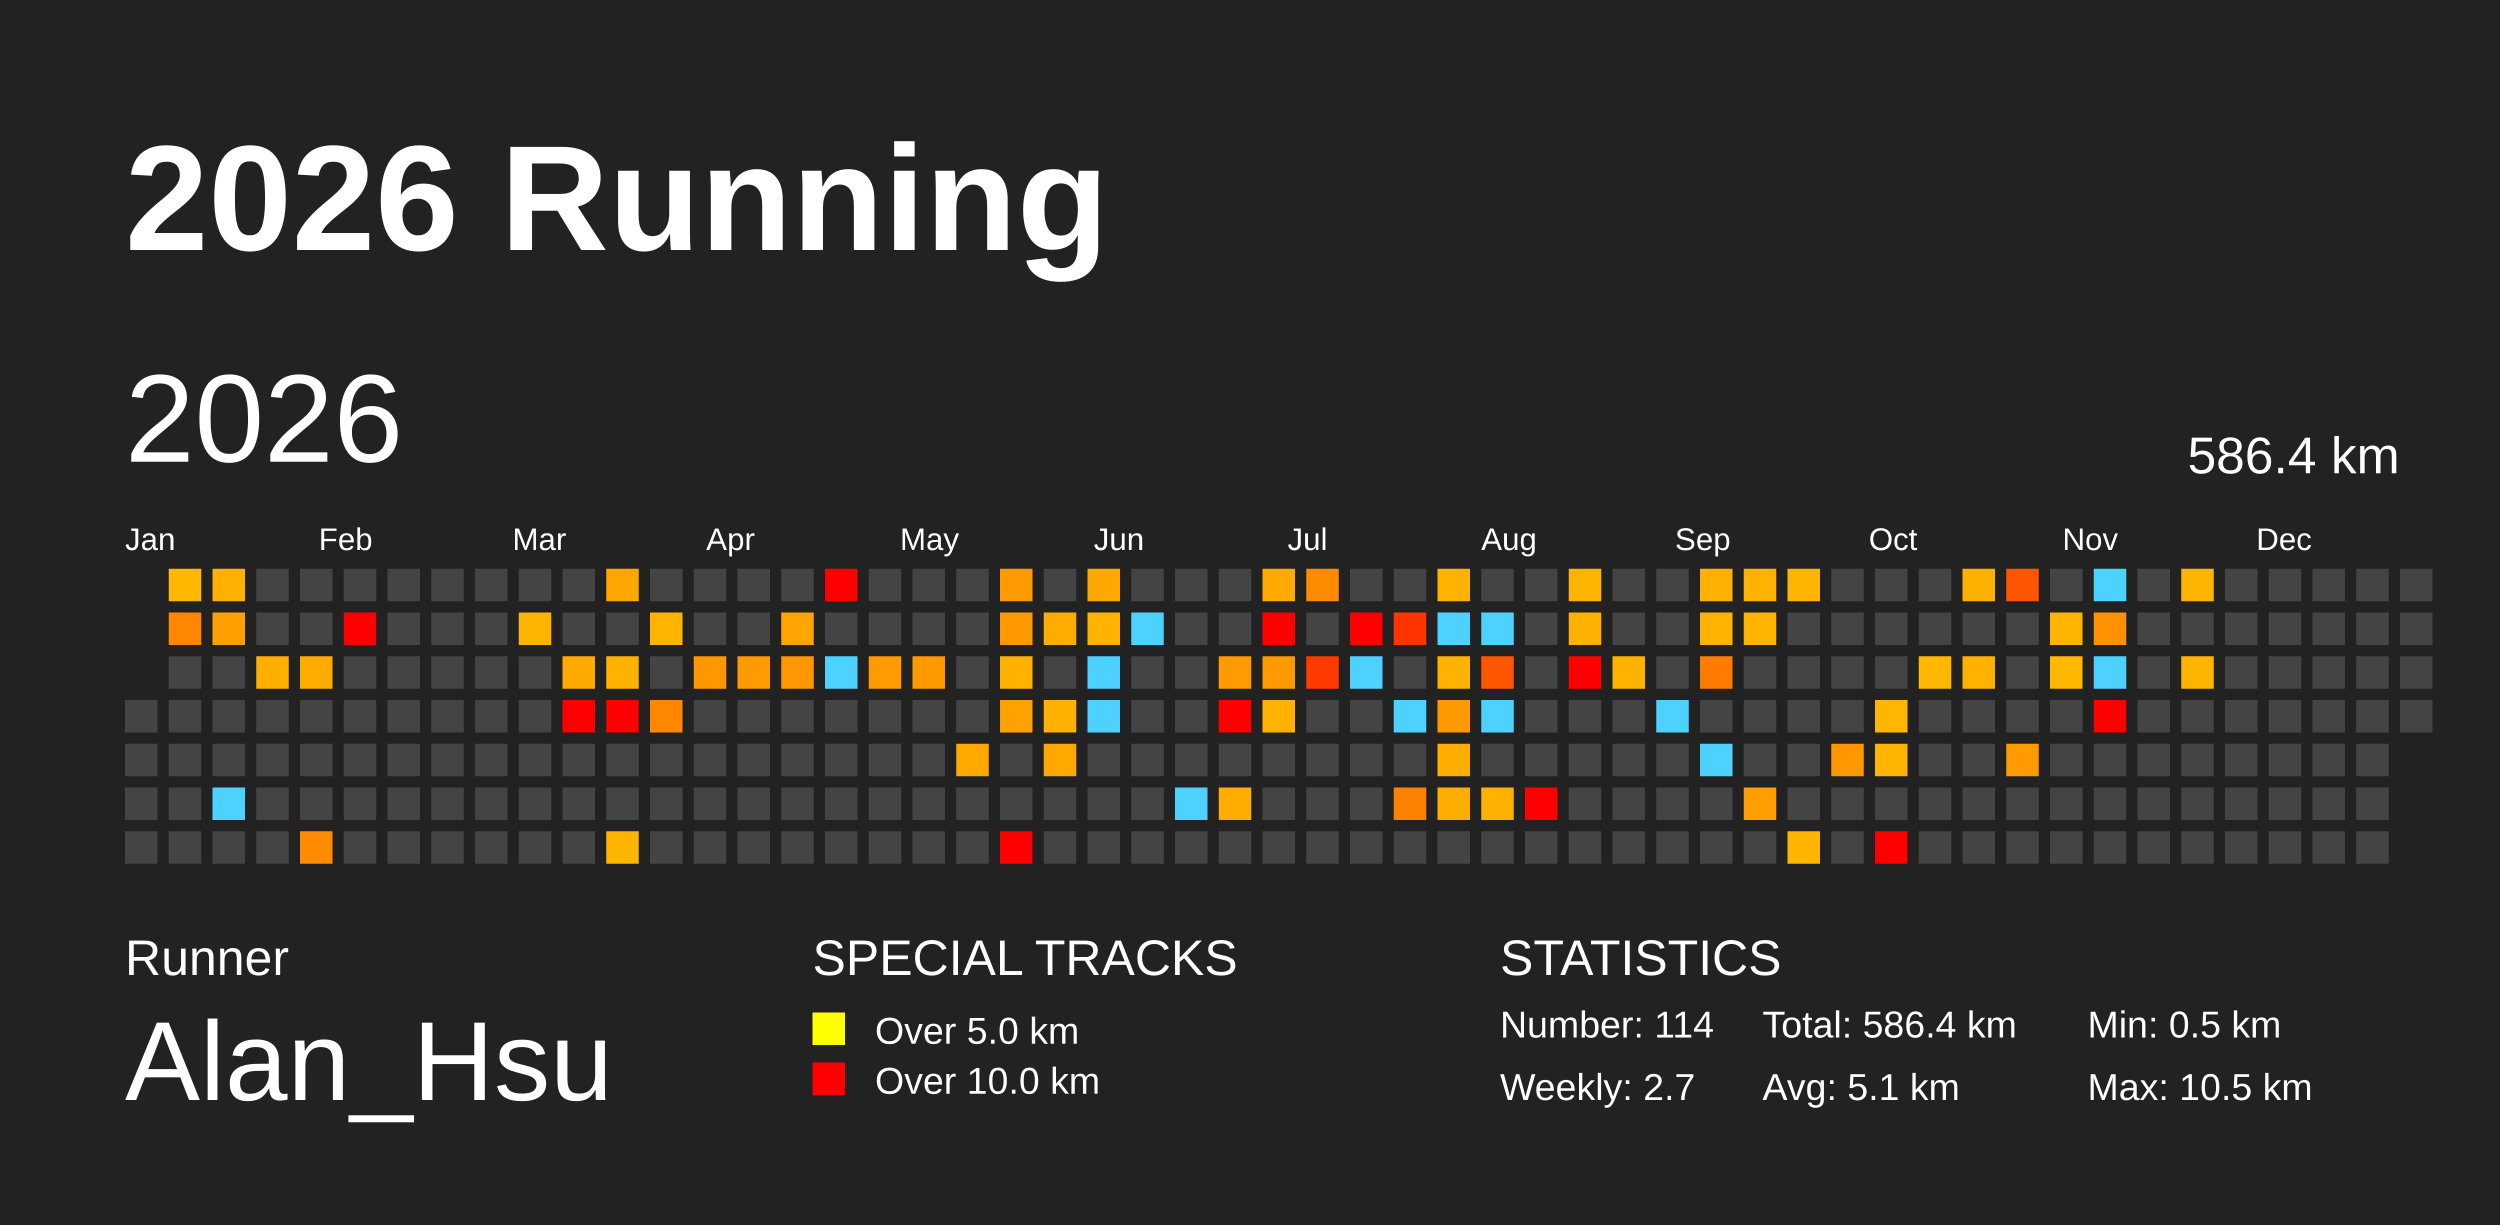
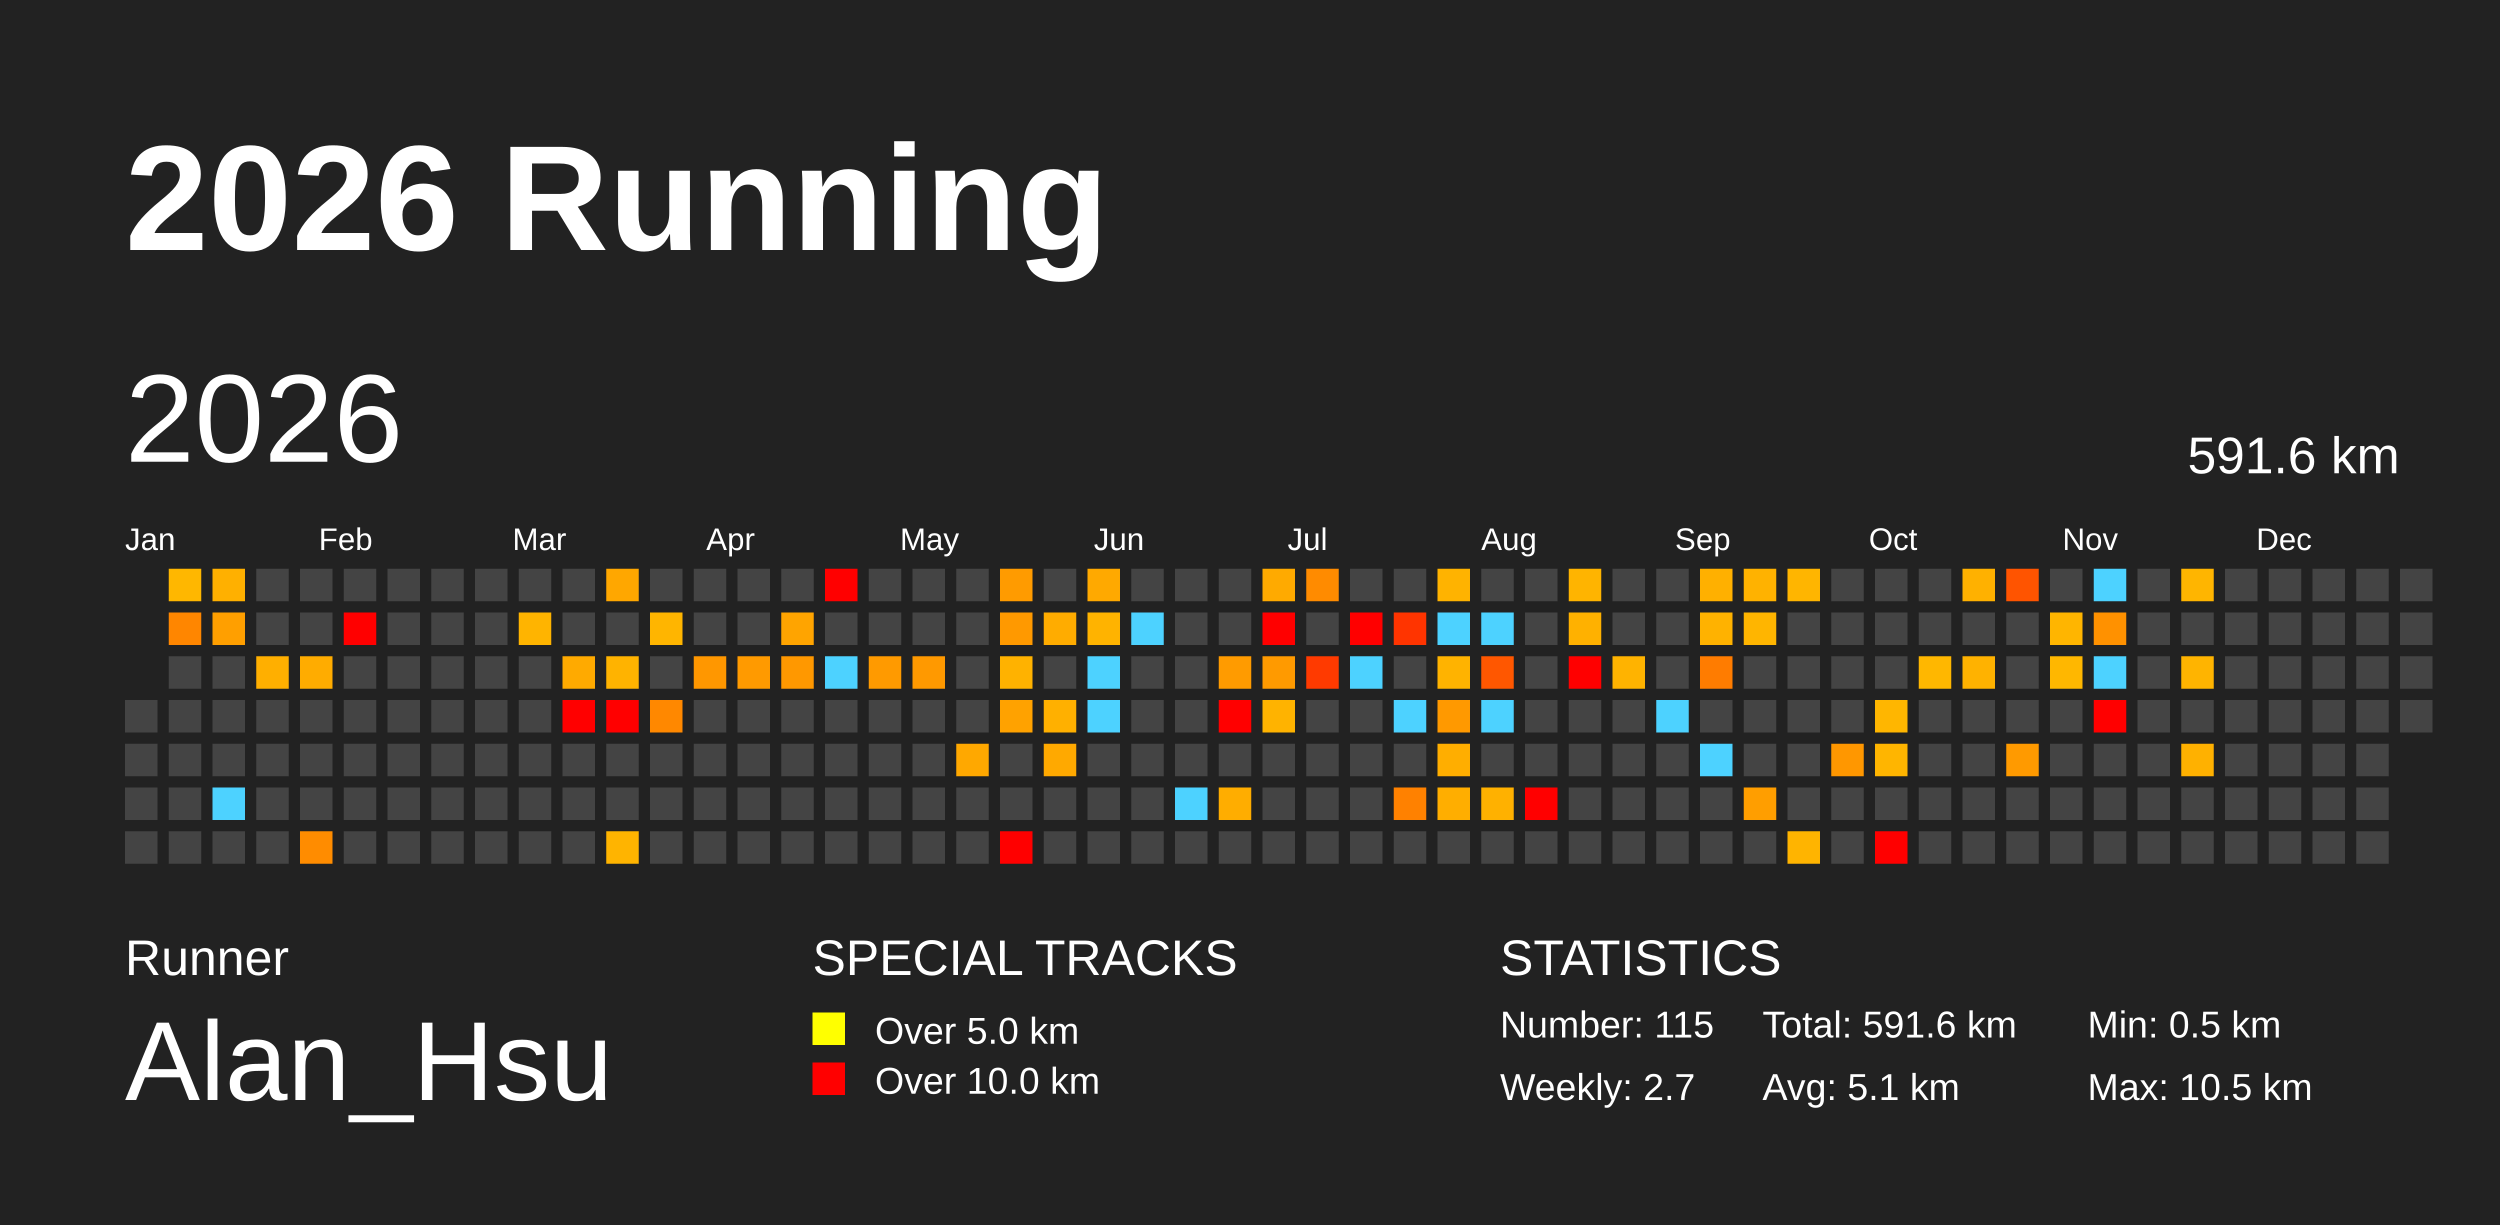
<svg xmlns="http://www.w3.org/2000/svg" baseProfile="full" height="98mm" version="1.1" viewBox="0,0,200,98" width="200mm">
  <defs />
  <rect fill="#222222" height="98" width="200" x="0" y="0" />
  <text fill="#FFFFFF" style="font-size:12px; font-family:Arial; font-weight:bold;" x="10" y="20">2026 Running</text>
  <text fill="#FFFFFF" style="font-size:4px; font-family:Arial" x="10" y="78">Runner</text>
  <text fill="#FFFFFF" style="font-size:9px; font-family:Arial" x="10" y="88">Alan_Hsu</text>
  <text fill="#FFFFFF" style="font-size:4px; font-family:Arial" x="65" y="78">SPECIAL TRACKS</text>
  <rect fill="yellow" height="2.6" width="2.6" x="65" y="81" />
  <text fill="#FFFFFF" style="font-size:3px; font-family:Arial" x="70" y="83.5">Over 5.0 km</text>
  <rect fill="red" height="2.6" width="2.6" x="65" y="85" />
  <text fill="#FFFFFF" style="font-size:3px; font-family:Arial" x="70" y="87.5">Over 10.0 km</text>
  <text fill="#FFFFFF" style="font-size:4px; font-family:Arial" x="120" y="78">STATISTICS</text>
-   <text fill="#FFFFFF" style="font-size:3px; font-family:Arial" x="120" y="83">Number: 114</text>
+   <text fill="#FFFFFF" style="font-size:3px; font-family:Arial" x="120" y="83">Number: 115</text>
  <text fill="#FFFFFF" style="font-size:3px; font-family:Arial" x="120" y="88">Weekly: 2.7</text>
-   <text fill="#FFFFFF" style="font-size:3px; font-family:Arial" x="141" y="83">Total: 586.4 km</text>
+   <text fill="#FFFFFF" style="font-size:3px; font-family:Arial" x="141" y="83">Total: 591.6 km</text>
  <text fill="#FFFFFF" style="font-size:3px; font-family:Arial" x="141" y="88">Avg: 5.1 km</text>
  <text fill="#FFFFFF" style="font-size:3px; font-family:Arial" x="167" y="83">Min: 0.5 km</text>
  <text fill="#FFFFFF" style="font-size:3px; font-family:Arial" x="167" y="88">Max: 10.5 km</text>
  <text dominant-baseline="hanging" fill="#FFFFFF" style="font-size:10.0px; font-family:Arial;" x="10" y="30">2026</text>
-   <text dominant-baseline="hanging" fill="#FFFFFF" style="font-size:4.125px; font-family:Arial;" x="175" y="35">586.4 km</text>
+   <text dominant-baseline="hanging" fill="#FFFFFF" style="font-size:4.125px; font-family:Arial;" x="175" y="35">591.6 km</text>
  <text fill="#FFFFFF" style="font-size:2.5px; font-family:Arial" x="10.0" y="44">Jan</text>
  <text fill="#FFFFFF" style="font-size:2.5px; font-family:Arial" x="25.5" y="44">Feb</text>
  <text fill="#FFFFFF" style="font-size:2.5px; font-family:Arial" x="41.0" y="44">Mar</text>
  <text fill="#FFFFFF" style="font-size:2.5px; font-family:Arial" x="56.5" y="44">Apr</text>
  <text fill="#FFFFFF" style="font-size:2.5px; font-family:Arial" x="72.0" y="44">May</text>
  <text fill="#FFFFFF" style="font-size:2.5px; font-family:Arial" x="87.5" y="44">Jun</text>
  <text fill="#FFFFFF" style="font-size:2.5px; font-family:Arial" x="103.0" y="44">Jul</text>
  <text fill="#FFFFFF" style="font-size:2.5px; font-family:Arial" x="118.5" y="44">Aug</text>
  <text fill="#FFFFFF" style="font-size:2.5px; font-family:Arial" x="134.0" y="44">Sep</text>
  <text fill="#FFFFFF" style="font-size:2.5px; font-family:Arial" x="149.5" y="44">Oct</text>
  <text fill="#FFFFFF" style="font-size:2.5px; font-family:Arial" x="165.0" y="44">Nov</text>
  <text fill="#FFFFFF" style="font-size:2.5px; font-family:Arial" x="180.5" y="44">Dec</text>
  <rect fill="#444444" height="2.6" width="2.6" x="10.0" y="56.0" />
  <rect fill="#444444" height="2.6" width="2.6" x="10.0" y="59.5" />
  <rect fill="#444444" height="2.6" width="2.6" x="10.0" y="63.0" />
  <rect fill="#444444" height="2.6" width="2.6" x="10.0" y="66.5" />
  <rect fill="#ffb700" height="2.6" width="2.6" x="13.5" y="45.5" />
  <rect fill="#ff8600" height="2.6" width="2.6" x="13.5" y="49.0" />
  <rect fill="#444444" height="2.6" width="2.6" x="13.5" y="52.5" />
  <rect fill="#444444" height="2.6" width="2.6" x="13.5" y="56.0" />
  <rect fill="#444444" height="2.6" width="2.6" x="13.5" y="59.5" />
  <rect fill="#444444" height="2.6" width="2.6" x="13.5" y="63.0" />
  <rect fill="#444444" height="2.6" width="2.6" x="13.5" y="66.5" />
  <rect fill="#ffb000" height="2.6" width="2.6" x="17.0" y="45.5" />
  <rect fill="#ff9f00" height="2.6" width="2.6" x="17.0" y="49.0" />
  <rect fill="#444444" height="2.6" width="2.6" x="17.0" y="52.5" />
  <rect fill="#444444" height="2.6" width="2.6" x="17.0" y="56.0" />
  <rect fill="#444444" height="2.6" width="2.6" x="17.0" y="59.5" />
  <rect fill="#4dd2ff" height="2.6" width="2.6" x="17.0" y="63.0" />
  <rect fill="#444444" height="2.6" width="2.6" x="17.0" y="66.5" />
  <rect fill="#444444" height="2.6" width="2.6" x="20.5" y="45.5" />
  <rect fill="#444444" height="2.6" width="2.6" x="20.5" y="49.0" />
  <rect fill="#ffaf00" height="2.6" width="2.6" x="20.5" y="52.5" />
  <rect fill="#444444" height="2.6" width="2.6" x="20.5" y="56.0" />
  <rect fill="#444444" height="2.6" width="2.6" x="20.5" y="59.5" />
  <rect fill="#444444" height="2.6" width="2.6" x="20.5" y="63.0" />
  <rect fill="#444444" height="2.6" width="2.6" x="20.5" y="66.5" />
  <rect fill="#444444" height="2.6" width="2.6" x="24.0" y="45.5" />
  <rect fill="#444444" height="2.6" width="2.6" x="24.0" y="49.0" />
  <rect fill="#ffac00" height="2.6" width="2.6" x="24.0" y="52.5" />
  <rect fill="#444444" height="2.6" width="2.6" x="24.0" y="56.0" />
  <rect fill="#444444" height="2.6" width="2.6" x="24.0" y="59.5" />
  <rect fill="#444444" height="2.6" width="2.6" x="24.0" y="63.0" />
  <rect fill="#ff8c00" height="2.6" width="2.6" x="24.0" y="66.5" />
  <rect fill="#444444" height="2.6" width="2.6" x="27.5" y="45.5" />
  <rect fill="red" height="2.6" width="2.6" x="27.5" y="49.0" />
  <rect fill="#444444" height="2.6" width="2.6" x="27.5" y="52.5" />
  <rect fill="#444444" height="2.6" width="2.6" x="27.5" y="56.0" />
  <rect fill="#444444" height="2.6" width="2.6" x="27.5" y="59.5" />
  <rect fill="#444444" height="2.6" width="2.6" x="27.5" y="63.0" />
  <rect fill="#444444" height="2.6" width="2.6" x="27.5" y="66.5" />
  <rect fill="#444444" height="2.6" width="2.6" x="31.0" y="45.5" />
  <rect fill="#444444" height="2.6" width="2.6" x="31.0" y="49.0" />
  <rect fill="#444444" height="2.6" width="2.6" x="31.0" y="52.5" />
  <rect fill="#444444" height="2.6" width="2.6" x="31.0" y="56.0" />
  <rect fill="#444444" height="2.6" width="2.6" x="31.0" y="59.5" />
  <rect fill="#444444" height="2.6" width="2.6" x="31.0" y="63.0" />
  <rect fill="#444444" height="2.6" width="2.6" x="31.0" y="66.5" />
  <rect fill="#444444" height="2.6" width="2.6" x="34.5" y="45.5" />
  <rect fill="#444444" height="2.6" width="2.6" x="34.5" y="49.0" />
  <rect fill="#444444" height="2.6" width="2.6" x="34.5" y="52.5" />
  <rect fill="#444444" height="2.6" width="2.6" x="34.5" y="56.0" />
  <rect fill="#444444" height="2.6" width="2.6" x="34.5" y="59.5" />
  <rect fill="#444444" height="2.6" width="2.6" x="34.5" y="63.0" />
  <rect fill="#444444" height="2.6" width="2.6" x="34.5" y="66.5" />
  <rect fill="#444444" height="2.6" width="2.6" x="38.0" y="45.5" />
  <rect fill="#444444" height="2.6" width="2.6" x="38.0" y="49.0" />
  <rect fill="#444444" height="2.6" width="2.6" x="38.0" y="52.5" />
  <rect fill="#444444" height="2.6" width="2.6" x="38.0" y="56.0" />
  <rect fill="#444444" height="2.6" width="2.6" x="38.0" y="59.5" />
  <rect fill="#444444" height="2.6" width="2.6" x="38.0" y="63.0" />
  <rect fill="#444444" height="2.6" width="2.6" x="38.0" y="66.5" />
  <rect fill="#444444" height="2.6" width="2.6" x="41.5" y="45.5" />
  <rect fill="#ffb400" height="2.6" width="2.6" x="41.5" y="49.0" />
  <rect fill="#444444" height="2.6" width="2.6" x="41.5" y="52.5" />
  <rect fill="#444444" height="2.6" width="2.6" x="41.5" y="56.0" />
  <rect fill="#444444" height="2.6" width="2.6" x="41.5" y="59.5" />
  <rect fill="#444444" height="2.6" width="2.6" x="41.5" y="63.0" />
  <rect fill="#444444" height="2.6" width="2.6" x="41.5" y="66.5" />
  <rect fill="#444444" height="2.6" width="2.6" x="45.0" y="45.5" />
  <rect fill="#444444" height="2.6" width="2.6" x="45.0" y="49.0" />
  <rect fill="#ffaa00" height="2.6" width="2.6" x="45.0" y="52.5" />
  <rect fill="red" height="2.6" width="2.6" x="45.0" y="56.0" />
  <rect fill="#444444" height="2.6" width="2.6" x="45.0" y="59.5" />
  <rect fill="#444444" height="2.6" width="2.6" x="45.0" y="63.0" />
  <rect fill="#444444" height="2.6" width="2.6" x="45.0" y="66.5" />
  <rect fill="#ffa700" height="2.6" width="2.6" x="48.5" y="45.5" />
  <rect fill="#444444" height="2.6" width="2.6" x="48.5" y="49.0" />
  <rect fill="#ffb300" height="2.6" width="2.6" x="48.5" y="52.5" />
  <rect fill="red" height="2.6" width="2.6" x="48.5" y="56.0" />
  <rect fill="#444444" height="2.6" width="2.6" x="48.5" y="59.5" />
  <rect fill="#444444" height="2.6" width="2.6" x="48.5" y="63.0" />
  <rect fill="#ffb400" height="2.6" width="2.6" x="48.5" y="66.5" />
  <rect fill="#444444" height="2.6" width="2.6" x="52.0" y="45.5" />
  <rect fill="#ffb500" height="2.6" width="2.6" x="52.0" y="49.0" />
  <rect fill="#444444" height="2.6" width="2.6" x="52.0" y="52.5" />
  <rect fill="#ff8800" height="2.6" width="2.6" x="52.0" y="56.0" />
  <rect fill="#444444" height="2.6" width="2.6" x="52.0" y="59.5" />
  <rect fill="#444444" height="2.6" width="2.6" x="52.0" y="63.0" />
  <rect fill="#444444" height="2.6" width="2.6" x="52.0" y="66.5" />
  <rect fill="#444444" height="2.6" width="2.6" x="55.5" y="45.5" />
  <rect fill="#444444" height="2.6" width="2.6" x="55.5" y="49.0" />
  <rect fill="#ff9700" height="2.6" width="2.6" x="55.5" y="52.5" />
  <rect fill="#444444" height="2.6" width="2.6" x="55.5" y="56.0" />
  <rect fill="#444444" height="2.6" width="2.6" x="55.5" y="59.5" />
  <rect fill="#444444" height="2.6" width="2.6" x="55.5" y="63.0" />
  <rect fill="#444444" height="2.6" width="2.6" x="55.5" y="66.5" />
  <rect fill="#444444" height="2.6" width="2.6" x="59.0" y="45.5" />
  <rect fill="#444444" height="2.6" width="2.6" x="59.0" y="49.0" />
  <rect fill="#ff9a00" height="2.6" width="2.6" x="59.0" y="52.5" />
  <rect fill="#444444" height="2.6" width="2.6" x="59.0" y="56.0" />
  <rect fill="#444444" height="2.6" width="2.6" x="59.0" y="59.5" />
  <rect fill="#444444" height="2.6" width="2.6" x="59.0" y="63.0" />
  <rect fill="#444444" height="2.6" width="2.6" x="59.0" y="66.5" />
  <rect fill="#444444" height="2.6" width="2.6" x="62.5" y="45.5" />
  <rect fill="#ffa400" height="2.6" width="2.6" x="62.5" y="49.0" />
  <rect fill="#ff9800" height="2.6" width="2.6" x="62.5" y="52.5" />
  <rect fill="#444444" height="2.6" width="2.6" x="62.5" y="56.0" />
  <rect fill="#444444" height="2.6" width="2.6" x="62.5" y="59.5" />
  <rect fill="#444444" height="2.6" width="2.6" x="62.5" y="63.0" />
  <rect fill="#444444" height="2.6" width="2.6" x="62.5" y="66.5" />
  <rect fill="red" height="2.6" width="2.6" x="66.0" y="45.5" />
  <rect fill="#444444" height="2.6" width="2.6" x="66.0" y="49.0" />
  <rect fill="#4dd2ff" height="2.6" width="2.6" x="66.0" y="52.5" />
  <rect fill="#444444" height="2.6" width="2.6" x="66.0" y="56.0" />
  <rect fill="#444444" height="2.6" width="2.6" x="66.0" y="59.5" />
  <rect fill="#444444" height="2.6" width="2.6" x="66.0" y="63.0" />
  <rect fill="#444444" height="2.6" width="2.6" x="66.0" y="66.5" />
  <rect fill="#444444" height="2.6" width="2.6" x="69.5" y="45.5" />
  <rect fill="#444444" height="2.6" width="2.6" x="69.5" y="49.0" />
  <rect fill="#ff9a00" height="2.6" width="2.6" x="69.5" y="52.5" />
  <rect fill="#444444" height="2.6" width="2.6" x="69.5" y="56.0" />
  <rect fill="#444444" height="2.6" width="2.6" x="69.5" y="59.5" />
  <rect fill="#444444" height="2.6" width="2.6" x="69.5" y="63.0" />
  <rect fill="#444444" height="2.6" width="2.6" x="69.5" y="66.5" />
  <rect fill="#444444" height="2.6" width="2.6" x="73.0" y="45.5" />
  <rect fill="#444444" height="2.6" width="2.6" x="73.0" y="49.0" />
  <rect fill="#ff9900" height="2.6" width="2.6" x="73.0" y="52.5" />
  <rect fill="#444444" height="2.6" width="2.6" x="73.0" y="56.0" />
  <rect fill="#444444" height="2.6" width="2.6" x="73.0" y="59.5" />
  <rect fill="#444444" height="2.6" width="2.6" x="73.0" y="63.0" />
  <rect fill="#444444" height="2.6" width="2.6" x="73.0" y="66.5" />
  <rect fill="#444444" height="2.6" width="2.6" x="76.5" y="45.5" />
  <rect fill="#444444" height="2.6" width="2.6" x="76.5" y="49.0" />
  <rect fill="#444444" height="2.6" width="2.6" x="76.5" y="52.5" />
  <rect fill="#444444" height="2.6" width="2.6" x="76.5" y="56.0" />
  <rect fill="#ffa800" height="2.6" width="2.6" x="76.5" y="59.5" />
  <rect fill="#444444" height="2.6" width="2.6" x="76.5" y="63.0" />
  <rect fill="#444444" height="2.6" width="2.6" x="76.5" y="66.5" />
  <rect fill="#ff9b00" height="2.6" width="2.6" x="80.0" y="45.5" />
  <rect fill="#ff9900" height="2.6" width="2.6" x="80.0" y="49.0" />
  <rect fill="#ffb200" height="2.6" width="2.6" x="80.0" y="52.5" />
  <rect fill="#ffa200" height="2.6" width="2.6" x="80.0" y="56.0" />
  <rect fill="#444444" height="2.6" width="2.6" x="80.0" y="59.5" />
  <rect fill="#444444" height="2.6" width="2.6" x="80.0" y="63.0" />
  <rect fill="red" height="2.6" width="2.6" x="80.0" y="66.5" />
  <rect fill="#444444" height="2.6" width="2.6" x="83.5" y="45.5" />
  <rect fill="#ffac00" height="2.6" width="2.6" x="83.5" y="49.0" />
  <rect fill="#444444" height="2.6" width="2.6" x="83.5" y="52.5" />
  <rect fill="#ffb000" height="2.6" width="2.6" x="83.5" y="56.0" />
  <rect fill="#ffa900" height="2.6" width="2.6" x="83.5" y="59.5" />
  <rect fill="#444444" height="2.6" width="2.6" x="83.5" y="63.0" />
  <rect fill="#444444" height="2.6" width="2.6" x="83.5" y="66.5" />
  <rect fill="#ffa900" height="2.6" width="2.6" x="87.0" y="45.5" />
  <rect fill="#ffb300" height="2.6" width="2.6" x="87.0" y="49.0" />
  <rect fill="#4dd2ff" height="2.6" width="2.6" x="87.0" y="52.5" />
  <rect fill="#4dd2ff" height="2.6" width="2.6" x="87.0" y="56.0" />
  <rect fill="#444444" height="2.6" width="2.6" x="87.0" y="59.5" />
  <rect fill="#444444" height="2.6" width="2.6" x="87.0" y="63.0" />
  <rect fill="#444444" height="2.6" width="2.6" x="87.0" y="66.5" />
  <rect fill="#444444" height="2.6" width="2.6" x="90.5" y="45.5" />
  <rect fill="#4dd2ff" height="2.6" width="2.6" x="90.5" y="49.0" />
  <rect fill="#444444" height="2.6" width="2.6" x="90.5" y="52.5" />
  <rect fill="#444444" height="2.6" width="2.6" x="90.5" y="56.0" />
  <rect fill="#444444" height="2.6" width="2.6" x="90.5" y="59.5" />
  <rect fill="#444444" height="2.6" width="2.6" x="90.5" y="63.0" />
  <rect fill="#444444" height="2.6" width="2.6" x="90.5" y="66.5" />
  <rect fill="#444444" height="2.6" width="2.6" x="94.0" y="45.5" />
  <rect fill="#444444" height="2.6" width="2.6" x="94.0" y="49.0" />
  <rect fill="#444444" height="2.6" width="2.6" x="94.0" y="52.5" />
  <rect fill="#444444" height="2.6" width="2.6" x="94.0" y="56.0" />
  <rect fill="#444444" height="2.6" width="2.6" x="94.0" y="59.5" />
  <rect fill="#4dd2ff" height="2.6" width="2.6" x="94.0" y="63.0" />
  <rect fill="#444444" height="2.6" width="2.6" x="94.0" y="66.5" />
  <rect fill="#444444" height="2.6" width="2.6" x="97.5" y="45.5" />
  <rect fill="#444444" height="2.6" width="2.6" x="97.5" y="49.0" />
  <rect fill="#ff9b00" height="2.6" width="2.6" x="97.5" y="52.5" />
  <rect fill="red" height="2.6" width="2.6" x="97.5" y="56.0" />
  <rect fill="#444444" height="2.6" width="2.6" x="97.5" y="59.5" />
  <rect fill="#ffad00" height="2.6" width="2.6" x="97.5" y="63.0" />
  <rect fill="#444444" height="2.6" width="2.6" x="97.5" y="66.5" />
  <rect fill="#ffaa00" height="2.6" width="2.6" x="101.0" y="45.5" />
  <rect fill="red" height="2.6" width="2.6" x="101.0" y="49.0" />
  <rect fill="#ff9a00" height="2.6" width="2.6" x="101.0" y="52.5" />
  <rect fill="#ffb300" height="2.6" width="2.6" x="101.0" y="56.0" />
  <rect fill="#444444" height="2.6" width="2.6" x="101.0" y="59.5" />
  <rect fill="#444444" height="2.6" width="2.6" x="101.0" y="63.0" />
  <rect fill="#444444" height="2.6" width="2.6" x="101.0" y="66.5" />
  <rect fill="#ff8b00" height="2.6" width="2.6" x="104.5" y="45.5" />
  <rect fill="#444444" height="2.6" width="2.6" x="104.5" y="49.0" />
  <rect fill="#ff3a00" height="2.6" width="2.6" x="104.5" y="52.5" />
  <rect fill="#444444" height="2.6" width="2.6" x="104.5" y="56.0" />
  <rect fill="#444444" height="2.6" width="2.6" x="104.5" y="59.5" />
  <rect fill="#444444" height="2.6" width="2.6" x="104.5" y="63.0" />
  <rect fill="#444444" height="2.6" width="2.6" x="104.5" y="66.5" />
  <rect fill="#444444" height="2.6" width="2.6" x="108.0" y="45.5" />
  <rect fill="red" height="2.6" width="2.6" x="108.0" y="49.0" />
  <rect fill="#4dd2ff" height="2.6" width="2.6" x="108.0" y="52.5" />
  <rect fill="#444444" height="2.6" width="2.6" x="108.0" y="56.0" />
  <rect fill="#444444" height="2.6" width="2.6" x="108.0" y="59.5" />
  <rect fill="#444444" height="2.6" width="2.6" x="108.0" y="63.0" />
  <rect fill="#444444" height="2.6" width="2.6" x="108.0" y="66.5" />
  <rect fill="#444444" height="2.6" width="2.6" x="111.5" y="45.5" />
  <rect fill="#ff3400" height="2.6" width="2.6" x="111.5" y="49.0" />
  <rect fill="#444444" height="2.6" width="2.6" x="111.5" y="52.5" />
  <rect fill="#4dd2ff" height="2.6" width="2.6" x="111.5" y="56.0" />
  <rect fill="#444444" height="2.6" width="2.6" x="111.5" y="59.5" />
  <rect fill="#ff8100" height="2.6" width="2.6" x="111.5" y="63.0" />
  <rect fill="#444444" height="2.6" width="2.6" x="111.5" y="66.5" />
  <rect fill="#ffb300" height="2.6" width="2.6" x="115.0" y="45.5" />
  <rect fill="#4dd2ff" height="2.6" width="2.6" x="115.0" y="49.0" />
  <rect fill="#ffb300" height="2.6" width="2.6" x="115.0" y="52.5" />
  <rect fill="#ff9900" height="2.6" width="2.6" x="115.0" y="56.0" />
  <rect fill="#ffae00" height="2.6" width="2.6" x="115.0" y="59.5" />
  <rect fill="#ffae00" height="2.6" width="2.6" x="115.0" y="63.0" />
  <rect fill="#444444" height="2.6" width="2.6" x="115.0" y="66.5" />
  <rect fill="#444444" height="2.6" width="2.6" x="118.5" y="45.5" />
  <rect fill="#4dd2ff" height="2.6" width="2.6" x="118.5" y="49.0" />
  <rect fill="#ff5700" height="2.6" width="2.6" x="118.5" y="52.5" />
  <rect fill="#4dd2ff" height="2.6" width="2.6" x="118.5" y="56.0" />
  <rect fill="#444444" height="2.6" width="2.6" x="118.5" y="59.5" />
  <rect fill="#ffb100" height="2.6" width="2.6" x="118.5" y="63.0" />
  <rect fill="#444444" height="2.6" width="2.6" x="118.5" y="66.5" />
  <rect fill="#444444" height="2.6" width="2.6" x="122.0" y="45.5" />
  <rect fill="#444444" height="2.6" width="2.6" x="122.0" y="49.0" />
  <rect fill="#444444" height="2.6" width="2.6" x="122.0" y="52.5" />
  <rect fill="#444444" height="2.6" width="2.6" x="122.0" y="56.0" />
  <rect fill="#444444" height="2.6" width="2.6" x="122.0" y="59.5" />
  <rect fill="red" height="2.6" width="2.6" x="122.0" y="63.0" />
  <rect fill="#444444" height="2.6" width="2.6" x="122.0" y="66.5" />
  <rect fill="#ffb400" height="2.6" width="2.6" x="125.5" y="45.5" />
  <rect fill="#ffb100" height="2.6" width="2.6" x="125.5" y="49.0" />
  <rect fill="red" height="2.6" width="2.6" x="125.5" y="52.5" />
  <rect fill="#444444" height="2.6" width="2.6" x="125.5" y="56.0" />
  <rect fill="#444444" height="2.6" width="2.6" x="125.5" y="59.5" />
  <rect fill="#444444" height="2.6" width="2.6" x="125.5" y="63.0" />
  <rect fill="#444444" height="2.6" width="2.6" x="125.5" y="66.5" />
  <rect fill="#444444" height="2.6" width="2.6" x="129.0" y="45.5" />
  <rect fill="#444444" height="2.6" width="2.6" x="129.0" y="49.0" />
  <rect fill="#ffb300" height="2.6" width="2.6" x="129.0" y="52.5" />
  <rect fill="#444444" height="2.6" width="2.6" x="129.0" y="56.0" />
  <rect fill="#444444" height="2.6" width="2.6" x="129.0" y="59.5" />
  <rect fill="#444444" height="2.6" width="2.6" x="129.0" y="63.0" />
  <rect fill="#444444" height="2.6" width="2.6" x="129.0" y="66.5" />
  <rect fill="#444444" height="2.6" width="2.6" x="132.5" y="45.5" />
  <rect fill="#444444" height="2.6" width="2.6" x="132.5" y="49.0" />
  <rect fill="#444444" height="2.6" width="2.6" x="132.5" y="52.5" />
  <rect fill="#4dd2ff" height="2.6" width="2.6" x="132.5" y="56.0" />
  <rect fill="#444444" height="2.6" width="2.6" x="132.5" y="59.5" />
  <rect fill="#444444" height="2.6" width="2.6" x="132.5" y="63.0" />
  <rect fill="#444444" height="2.6" width="2.6" x="132.5" y="66.5" />
  <rect fill="#ffb000" height="2.6" width="2.6" x="136.0" y="45.5" />
  <rect fill="#ffb200" height="2.6" width="2.6" x="136.0" y="49.0" />
  <rect fill="#ff7c00" height="2.6" width="2.6" x="136.0" y="52.5" />
  <rect fill="#444444" height="2.6" width="2.6" x="136.0" y="56.0" />
  <rect fill="#4dd2ff" height="2.6" width="2.6" x="136.0" y="59.5" />
  <rect fill="#444444" height="2.6" width="2.6" x="136.0" y="63.0" />
  <rect fill="#444444" height="2.6" width="2.6" x="136.0" y="66.5" />
  <rect fill="#ffb200" height="2.6" width="2.6" x="139.5" y="45.5" />
  <rect fill="#ffb500" height="2.6" width="2.6" x="139.5" y="49.0" />
  <rect fill="#444444" height="2.6" width="2.6" x="139.5" y="52.5" />
  <rect fill="#444444" height="2.6" width="2.6" x="139.5" y="56.0" />
  <rect fill="#444444" height="2.6" width="2.6" x="139.5" y="59.5" />
  <rect fill="#ff9e00" height="2.6" width="2.6" x="139.5" y="63.0" />
  <rect fill="#444444" height="2.6" width="2.6" x="139.5" y="66.5" />
  <rect fill="#ffb500" height="2.6" width="2.6" x="143.0" y="45.5" />
  <rect fill="#444444" height="2.6" width="2.6" x="143.0" y="49.0" />
  <rect fill="#444444" height="2.6" width="2.6" x="143.0" y="52.5" />
  <rect fill="#444444" height="2.6" width="2.6" x="143.0" y="56.0" />
  <rect fill="#444444" height="2.6" width="2.6" x="143.0" y="59.5" />
  <rect fill="#444444" height="2.6" width="2.6" x="143.0" y="63.0" />
  <rect fill="#ffb400" height="2.6" width="2.6" x="143.0" y="66.5" />
  <rect fill="#444444" height="2.6" width="2.6" x="146.5" y="45.5" />
  <rect fill="#444444" height="2.6" width="2.6" x="146.5" y="49.0" />
  <rect fill="#444444" height="2.6" width="2.6" x="146.5" y="52.5" />
  <rect fill="#444444" height="2.6" width="2.6" x="146.5" y="56.0" />
  <rect fill="#ff9700" height="2.6" width="2.6" x="146.5" y="59.5" />
  <rect fill="#444444" height="2.6" width="2.6" x="146.5" y="63.0" />
  <rect fill="#444444" height="2.6" width="2.6" x="146.5" y="66.5" />
  <rect fill="#444444" height="2.6" width="2.6" x="150.0" y="45.5" />
  <rect fill="#444444" height="2.6" width="2.6" x="150.0" y="49.0" />
  <rect fill="#444444" height="2.6" width="2.6" x="150.0" y="52.5" />
  <rect fill="#ffb600" height="2.6" width="2.6" x="150.0" y="56.0" />
  <rect fill="#ffb500" height="2.6" width="2.6" x="150.0" y="59.5" />
  <rect fill="#444444" height="2.6" width="2.6" x="150.0" y="63.0" />
  <rect fill="red" height="2.6" width="2.6" x="150.0" y="66.5" />
  <rect fill="#444444" height="2.6" width="2.6" x="153.5" y="45.5" />
  <rect fill="#444444" height="2.6" width="2.6" x="153.5" y="49.0" />
  <rect fill="#ffb700" height="2.6" width="2.6" x="153.5" y="52.5" />
  <rect fill="#444444" height="2.6" width="2.6" x="153.5" y="56.0" />
  <rect fill="#444444" height="2.6" width="2.6" x="153.5" y="59.5" />
  <rect fill="#444444" height="2.6" width="2.6" x="153.5" y="63.0" />
  <rect fill="#444444" height="2.6" width="2.6" x="153.5" y="66.5" />
  <rect fill="#ffb100" height="2.6" width="2.6" x="157.0" y="45.5" />
  <rect fill="#444444" height="2.6" width="2.6" x="157.0" y="49.0" />
  <rect fill="#ffb200" height="2.6" width="2.6" x="157.0" y="52.5" />
  <rect fill="#444444" height="2.6" width="2.6" x="157.0" y="56.0" />
  <rect fill="#444444" height="2.6" width="2.6" x="157.0" y="59.5" />
  <rect fill="#444444" height="2.6" width="2.6" x="157.0" y="63.0" />
  <rect fill="#444444" height="2.6" width="2.6" x="157.0" y="66.5" />
  <rect fill="#ff5400" height="2.6" width="2.6" x="160.5" y="45.5" />
  <rect fill="#444444" height="2.6" width="2.6" x="160.5" y="49.0" />
  <rect fill="#444444" height="2.6" width="2.6" x="160.5" y="52.5" />
  <rect fill="#444444" height="2.6" width="2.6" x="160.5" y="56.0" />
  <rect fill="#ff9a00" height="2.6" width="2.6" x="160.5" y="59.5" />
  <rect fill="#444444" height="2.6" width="2.6" x="160.5" y="63.0" />
  <rect fill="#444444" height="2.6" width="2.6" x="160.5" y="66.5" />
  <rect fill="#444444" height="2.6" width="2.6" x="164.0" y="45.5" />
  <rect fill="#ffb500" height="2.6" width="2.6" x="164.0" y="49.0" />
  <rect fill="#ffb700" height="2.6" width="2.6" x="164.0" y="52.5" />
  <rect fill="#444444" height="2.6" width="2.6" x="164.0" y="56.0" />
  <rect fill="#444444" height="2.6" width="2.6" x="164.0" y="59.5" />
  <rect fill="#444444" height="2.6" width="2.6" x="164.0" y="63.0" />
  <rect fill="#444444" height="2.6" width="2.6" x="164.0" y="66.5" />
  <rect fill="#4dd2ff" height="2.6" width="2.6" x="167.5" y="45.5" />
  <rect fill="#ff9100" height="2.6" width="2.6" x="167.5" y="49.0" />
  <rect fill="#4dd2ff" height="2.6" width="2.6" x="167.5" y="52.5" />
  <rect fill="red" height="2.6" width="2.6" x="167.5" y="56.0" />
  <rect fill="#444444" height="2.6" width="2.6" x="167.5" y="59.5" />
  <rect fill="#444444" height="2.6" width="2.6" x="167.5" y="63.0" />
  <rect fill="#444444" height="2.6" width="2.6" x="167.5" y="66.5" />
  <rect fill="#444444" height="2.6" width="2.6" x="171.0" y="45.5" />
  <rect fill="#444444" height="2.6" width="2.6" x="171.0" y="49.0" />
  <rect fill="#444444" height="2.6" width="2.6" x="171.0" y="52.5" />
  <rect fill="#444444" height="2.6" width="2.6" x="171.0" y="56.0" />
  <rect fill="#444444" height="2.6" width="2.6" x="171.0" y="59.5" />
  <rect fill="#444444" height="2.6" width="2.6" x="171.0" y="63.0" />
  <rect fill="#444444" height="2.6" width="2.6" x="171.0" y="66.5" />
  <rect fill="#ffb500" height="2.6" width="2.6" x="174.5" y="45.5" />
  <rect fill="#444444" height="2.6" width="2.6" x="174.5" y="49.0" />
  <rect fill="#ffb400" height="2.6" width="2.6" x="174.5" y="52.5" />
  <rect fill="#444444" height="2.6" width="2.6" x="174.5" y="56.0" />
-   <rect fill="#444444" height="2.6" width="2.6" x="174.5" y="59.5" />
+   <rect fill="#ffb100" height="2.6" width="2.6" x="174.5" y="59.5" />
  <rect fill="#444444" height="2.6" width="2.6" x="174.5" y="63.0" />
  <rect fill="#444444" height="2.6" width="2.6" x="174.5" y="66.5" />
  <rect fill="#444444" height="2.6" width="2.6" x="178.0" y="45.5" />
  <rect fill="#444444" height="2.6" width="2.6" x="178.0" y="49.0" />
  <rect fill="#444444" height="2.6" width="2.6" x="178.0" y="52.5" />
  <rect fill="#444444" height="2.6" width="2.6" x="178.0" y="56.0" />
  <rect fill="#444444" height="2.6" width="2.6" x="178.0" y="59.5" />
  <rect fill="#444444" height="2.6" width="2.6" x="178.0" y="63.0" />
  <rect fill="#444444" height="2.6" width="2.6" x="178.0" y="66.5" />
  <rect fill="#444444" height="2.6" width="2.6" x="181.5" y="45.5" />
  <rect fill="#444444" height="2.6" width="2.6" x="181.5" y="49.0" />
  <rect fill="#444444" height="2.6" width="2.6" x="181.5" y="52.5" />
  <rect fill="#444444" height="2.6" width="2.6" x="181.5" y="56.0" />
  <rect fill="#444444" height="2.6" width="2.6" x="181.5" y="59.5" />
  <rect fill="#444444" height="2.6" width="2.6" x="181.5" y="63.0" />
  <rect fill="#444444" height="2.6" width="2.6" x="181.5" y="66.5" />
  <rect fill="#444444" height="2.6" width="2.6" x="185.0" y="45.5" />
  <rect fill="#444444" height="2.6" width="2.6" x="185.0" y="49.0" />
  <rect fill="#444444" height="2.6" width="2.6" x="185.0" y="52.5" />
  <rect fill="#444444" height="2.6" width="2.6" x="185.0" y="56.0" />
  <rect fill="#444444" height="2.6" width="2.6" x="185.0" y="59.5" />
  <rect fill="#444444" height="2.6" width="2.6" x="185.0" y="63.0" />
  <rect fill="#444444" height="2.6" width="2.6" x="185.0" y="66.5" />
  <rect fill="#444444" height="2.6" width="2.6" x="188.5" y="45.5" />
  <rect fill="#444444" height="2.6" width="2.6" x="188.5" y="49.0" />
  <rect fill="#444444" height="2.6" width="2.6" x="188.5" y="52.5" />
  <rect fill="#444444" height="2.6" width="2.6" x="188.5" y="56.0" />
  <rect fill="#444444" height="2.6" width="2.6" x="188.5" y="59.5" />
  <rect fill="#444444" height="2.6" width="2.6" x="188.5" y="63.0" />
  <rect fill="#444444" height="2.6" width="2.6" x="188.5" y="66.5" />
  <rect fill="#444444" height="2.6" width="2.6" x="192.0" y="45.5" />
  <rect fill="#444444" height="2.6" width="2.6" x="192.0" y="49.0" />
  <rect fill="#444444" height="2.6" width="2.6" x="192.0" y="52.5" />
  <rect fill="#444444" height="2.6" width="2.6" x="192.0" y="56.0" />
</svg>
